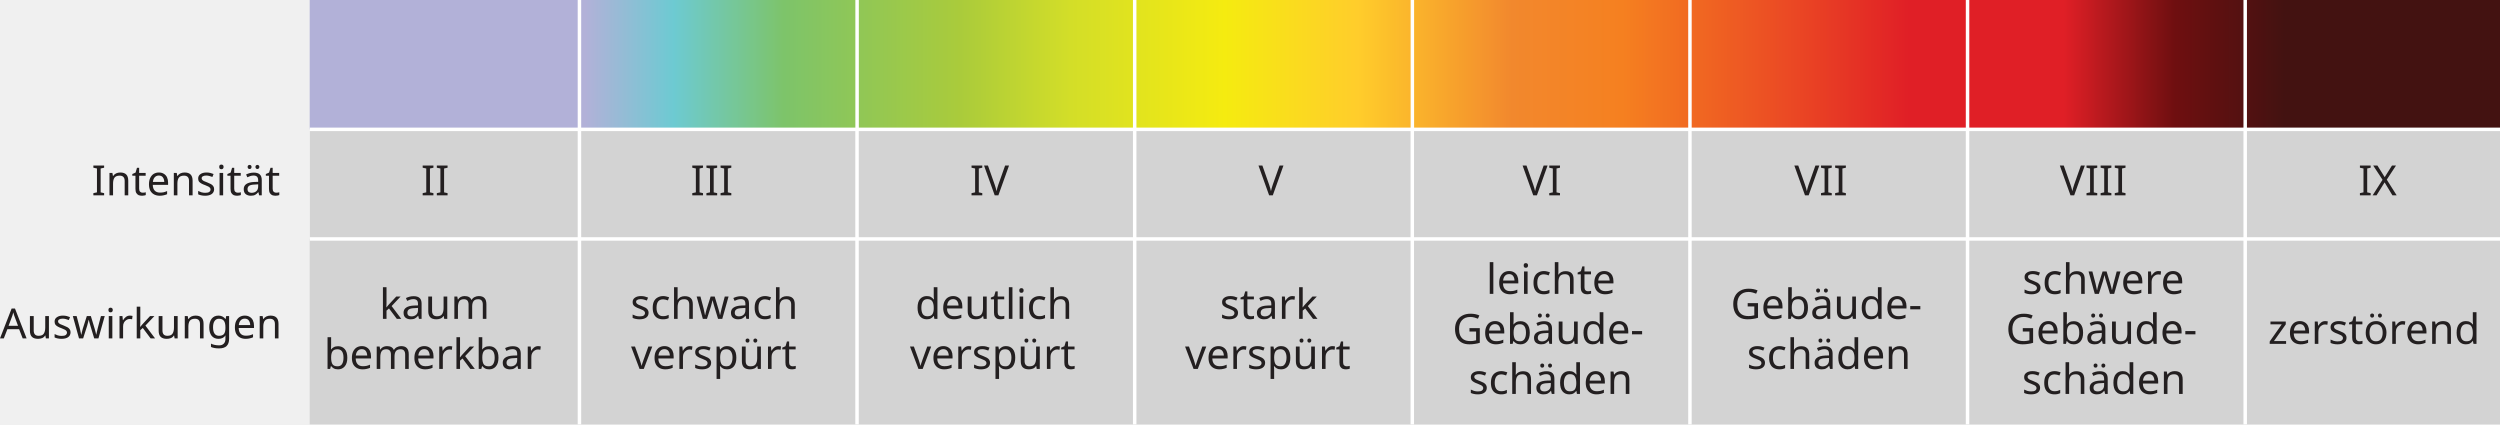
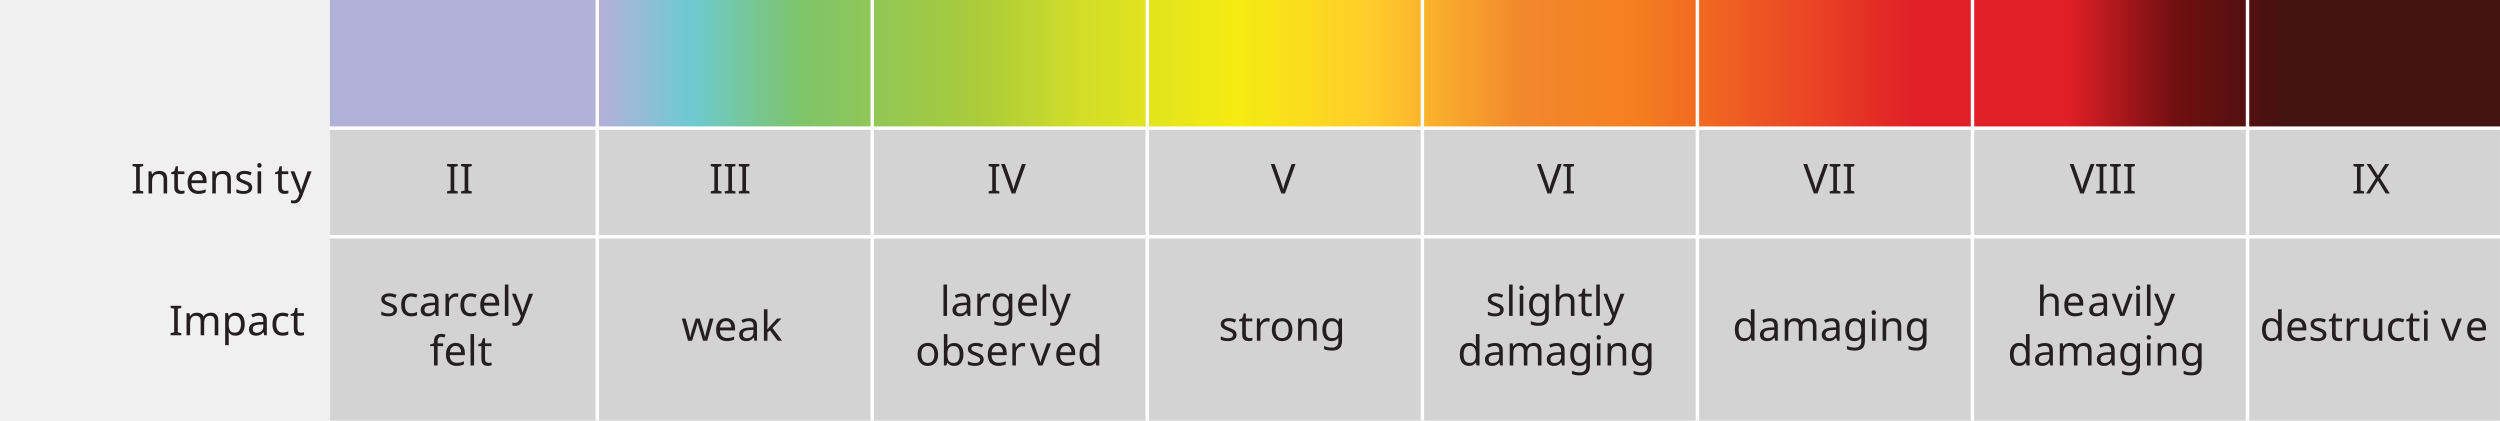
- <svg xmlns="http://www.w3.org/2000/svg" id="Layer_2" viewBox="0 0 359.7 61.06">
+ <svg xmlns="http://www.w3.org/2000/svg" id="Englisch" viewBox="0 0 363.07 61.06">
  <defs>
-     <style>
-             .cls-1,.cls-2{fill:none;}.cls-3{letter-spacing:0em;}.cls-4{fill:url(#linear-gradient);}.cls-5{clip-path:url(#clippath);}.cls-6{letter-spacing:0em;}.cls-7{fill:#d3d3d3;}.cls-8{fill:#231f20;font-family:Verdana,
-             Verdana;font-size:6px;}.cls-9{letter-spacing:0em;}.cls-10{letter-spacing:0em;}.cls-2{stroke:#fff;stroke-miterlimit:10;stroke-width:.5px;}</style>
+     <style>.cls-1,.cls-2{fill:none;}.cls-3{fill:url(#linear-gradient);}.cls-4{clip-path:url(#clippath);}.cls-5{letter-spacing:0em;}.cls-6{fill:#d3d3d3;}.cls-7{fill:#231f20;font-family:Verdana, Verdana;font-size:6px;}.cls-8{letter-spacing:0em;}.cls-9{letter-spacing:0em;}.cls-2{stroke:#fff;stroke-miterlimit:10;stroke-width:.5px;}</style>
    <clipPath id="clippath">
-       <rect class="cls-1" x="44.56" width="315.15" height="18.61" />
+       <rect class="cls-1" x="47.92" width="315.15" height="18.61" />
    </clipPath>
-     <linearGradient id="linear-gradient" x1="791.18" y1="547.55" x2="2012.39" y2="547.55" gradientTransform="translate(-159.61 -602.58) scale(.26 1.12)" gradientUnits="userSpaceOnUse">
+     <linearGradient id="linear-gradient" x1="794.54" y1="539.68" x2="2015.76" y2="539.68" gradientTransform="translate(-157.12 -593.78) scale(.26 1.12)" gradientUnits="userSpaceOnUse">
      <stop offset="0" stop-color="#b2b1d8" />
      <stop offset=".12" stop-color="#b2b1d8" />
      <stop offset=".16" stop-color="#6dcad2" />
      <stop offset=".21" stop-color="#7dc46a" />
      <stop offset=".29" stop-color="#aacb3b" />
      <stop offset=".34" stop-color="#d3de28" />
      <stop offset=".41" stop-color="#f5eb10" />
      <stop offset=".47" stop-color="#ffcd2b" />
      <stop offset=".54" stop-color="#f2882d" />
      <stop offset=".59" stop-color="#f58020" />
      <stop offset=".67" stop-color="#ea4624" />
      <stop offset=".72" stop-color="#e01f26" />
      <stop offset=".79" stop-color="#e01f26" />
      <stop offset=".84" stop-color="#6f0f10" />
      <stop offset=".89" stop-color="#431211" />
    </linearGradient>
  </defs>
-   <g id="Layer_1-2">
-     <text class="cls-8" transform="translate(13.2 28.1)">
-       <tspan x="0" y="0">Intensität</tspan>
-     </text>
-     <text class="cls-8" transform="translate(0 48.69)">
-       <tspan class="cls-9" x="0" y="0">Auswirkungen</tspan>
-     </text>
-     <g class="cls-5">
-       <rect class="cls-4" x="44.56" width="315.15" height="18.61" />
-     </g>
-     <rect class="cls-7" x="44.59" y="18.61" width="315.11" height="15.77" />
-     <g>
-       <line class="cls-2" x1="323.04" y1="0" x2="323.04" y2="18.61" />
-       <line class="cls-2" x1="83.37" y1="0" x2="83.37" y2="18.61" />
-       <line class="cls-2" x1="123.32" y1="0" x2="123.32" y2="18.61" />
-       <line class="cls-2" x1="163.26" y1="0" x2="163.26" y2="18.61" />
-       <line class="cls-2" x1="243.15" y1="0" x2="243.15" y2="18.61" />
-       <line class="cls-2" x1="283.09" y1="0" x2="283.09" y2="18.61" />
-       <line class="cls-2" x1="203.21" y1="0" x2="203.21" y2="18.61" />
-     </g>
-     <rect class="cls-7" x="44.56" y="34.38" width="315.15" height="26.68" />
-     <text class="cls-8" transform="translate(54.58 45.88)">
-       <tspan x="0" y="0">kaum</tspan>
-       <tspan x="-7.97" y="7.2">bemerkbar</tspan>
-     </text>
-     <text class="cls-8" transform="translate(90.71 45.88)">
-       <tspan x="0" y="0">schwach</tspan>
-       <tspan class="cls-6" x=".09" y="7.2">verspürt</tspan>
-     </text>
-     <text class="cls-8" transform="translate(131.69 45.88)">
-       <tspan x="0" y="0">deutlich</tspan>
-       <tspan class="cls-6" x="-.76" y="7.2">verspürt</tspan>
-     </text>
-     <text class="cls-8" transform="translate(175.52 45.88)">
-       <tspan x="0" y="0">stark</tspan>
-       <tspan class="cls-6" x="-5.01" y="7.2">verspürt</tspan>
-     </text>
-     <text class="cls-8" transform="translate(213.83 42.28)">
-       <tspan x="0" y="0">leichte</tspan>
-       <tspan x="-4.84" y="7.2">Gebäude-</tspan>
-       <tspan x="-2.52" y="14.4">schäden</tspan>
-     </text>
-     <text class="cls-8" transform="translate(249.02 45.88)">
-       <tspan x="0" y="0">Gebäude-</tspan>
-       <tspan x="2.32" y="7.2">schäden</tspan>
-     </text>
-     <text class="cls-8" transform="translate(290.98 42.28)">
-       <tspan x="0" y="0">schwere</tspan>
-       <tspan x="-2.38" y="7.2">Gebäude-</tspan>
-       <tspan x="-.06" y="14.4">schäden</tspan>
-     </text>
-     <text class="cls-8" transform="translate(326.33 49.48)">
-       <tspan class="cls-3" x="0" y="0">zerstörend</tspan>
-     </text>
-     <text class="cls-8" transform="translate(60.58 28.1)">
-       <tspan x="0" y="0">II</tspan>
-     </text>
-     <text class="cls-8" transform="translate(99.37 28.1)">
-       <tspan x="0" y="0">III</tspan>
-     </text>
-     <text class="cls-8" transform="translate(139.55 28.1)">
-       <tspan x="0" y="0">IV</tspan>
-     </text>
-     <text class="cls-8" transform="translate(181.07 28.1)">
-       <tspan x="0" y="0">V</tspan>
-     </text>
-     <text class="cls-8" transform="translate(219.07 28.1)">
-       <tspan x="0" y="0">VI</tspan>
-     </text>
-     <text class="cls-8" transform="translate(258.17 28.1)">
-       <tspan x="0" y="0">VII</tspan>
-     </text>
-     <text class="cls-8" transform="translate(296.37 28.1)">
-       <tspan x="0" y="0">VIII</tspan>
-     </text>
-     <text class="cls-8" transform="translate(339.31 28.1)">
-       <tspan x="0" y="0">IX</tspan>
-     </text>
-     <g>
-       <line class="cls-2" x1="323.04" y1="18.61" x2="323.04" y2="61.06" />
-       <line class="cls-2" x1="83.37" y1="18.61" x2="83.37" y2="61.06" />
-       <line class="cls-2" x1="123.31" y1="18.61" x2="123.31" y2="61.06" />
-       <line class="cls-2" x1="163.26" y1="18.61" x2="163.26" y2="61.06" />
-       <line class="cls-2" x1="243.15" y1="18.61" x2="243.15" y2="61.06" />
-       <line class="cls-2" x1="283.09" y1="18.61" x2="283.09" y2="61.06" />
-       <line class="cls-2" x1="203.2" y1="18.61" x2="203.2" y2="61.06" />
-     </g>
-     <line class="cls-2" x1="359.7" y1="18.61" x2="44.56" y2="18.61" />
-     <line class="cls-2" x1="359.7" y1="34.38" x2="44.57" y2="34.38" />
+   <text class="cls-7" transform="translate(19.02 28.1)">
+     <tspan x="0" y="0">Intensi</tspan>
+     <tspan class="cls-9" x="20.83" y="0">t</tspan>
+     <tspan x="23.17" y="0">y</tspan>
+   </text>
+   <text class="cls-7" transform="translate(24.54 48.69)">
+     <tspan x="0" y="0">Impact</tspan>
+   </text>
+   <g class="cls-4">
+     <rect class="cls-3" x="47.92" width="315.15" height="18.61" />
  </g>
+   <rect class="cls-6" x="47.95" y="18.61" width="315.11" height="15.77" />
+   <g>
+     <line class="cls-2" x1="326.4" y1="0" x2="326.4" y2="18.61" />
+     <line class="cls-2" x1="86.74" y1="0" x2="86.74" y2="18.61" />
+     <line class="cls-2" x1="126.68" y1="0" x2="126.68" y2="18.61" />
+     <line class="cls-2" x1="166.63" y1="0" x2="166.63" y2="18.61" />
+     <line class="cls-2" x1="246.51" y1="0" x2="246.51" y2="18.61" />
+     <line class="cls-2" x1="286.46" y1="0" x2="286.46" y2="18.61" />
+     <line class="cls-2" x1="206.57" y1="0" x2="206.57" y2="18.61" />
+   </g>
+   <rect class="cls-6" x="47.95" y="34.38" width="315.11" height="26.68" />
+   <text class="cls-7" transform="translate(55.06 45.88)">
+     <tspan x="0" y="0">scarcely</tspan>
+     <tspan x="7.31" y="7.2">felt</tspan>
+   </text>
+   <text class="cls-7" transform="translate(98.96 49.48)">
+     <tspan x="0" y="0">weak</tspan>
+   </text>
+   <text class="cls-7" transform="translate(136.5 45.88)">
+     <tspan x="0" y="0">largely</tspan>
+     <tspan x="-3.57" y="7.2">obser</tspan>
+     <tspan class="cls-5" x="13.08" y="7.2">v</tspan>
+     <tspan x="16.57" y="7.2">ed</tspan>
+   </text>
+   <text class="cls-7" transform="translate(176.98 49.48)">
+     <tspan x="0" y="0">strong</tspan>
+   </text>
+   <text class="cls-7" transform="translate(215.77 45.88)">
+     <tspan x="0" y="0">slightly</tspan>
+     <tspan x="-4.09" y="7.2">damaging</tspan>
+   </text>
+   <text class="cls-7" transform="translate(251.62 49.48)">
+     <tspan x="0" y="0">damaging</tspan>
+   </text>
+   <text class="cls-7" transform="translate(295.76 45.88)">
+     <tspan x="0" y="0">he</tspan>
+     <tspan class="cls-8" x="7.37" y="0">a</tspan>
+     <tspan x="10.93" y="0">vily</tspan>
+     <tspan x="-4.19" y="7.2">damaging</tspan>
+   </text>
+   <text class="cls-7" transform="translate(328.18 49.48)">
+     <tspan x="0" y="0">destructi</tspan>
+     <tspan class="cls-5" x="26.3" y="0">v</tspan>
+     <tspan x="29.79" y="0">e</tspan>
+   </text>
+   <text class="cls-7" transform="translate(64.69 28.1)">
+     <tspan x="0" y="0">II</tspan>
+   </text>
+   <text class="cls-7" transform="translate(102.99 28.1)">
+     <tspan x="0" y="0">III</tspan>
+   </text>
+   <text class="cls-7" transform="translate(143.35 28.1)">
+     <tspan x="0" y="0">IV</tspan>
+   </text>
+   <text class="cls-7" transform="translate(184.55 28.1)">
+     <tspan x="0" y="0">V</tspan>
+   </text>
+   <text class="cls-7" transform="translate(223.21 28.1)">
+     <tspan x="0" y="0">VI</tspan>
+   </text>
+   <text class="cls-7" transform="translate(261.89 28.1)">
+     <tspan x="0" y="0">VII</tspan>
+   </text>
+   <text class="cls-7" transform="translate(300.58 28.1)">
+     <tspan x="0" y="0">VIII</tspan>
+   </text>
+   <text class="cls-7" transform="translate(341.55 28.1)">
+     <tspan x="0" y="0">IX</tspan>
+   </text>
+   <g>
+     <line class="cls-2" x1="326.4" y1="18.61" x2="326.4" y2="61.06" />
+     <line class="cls-2" x1="86.74" y1="18.61" x2="86.74" y2="61.06" />
+     <line class="cls-2" x1="126.68" y1="18.61" x2="126.68" y2="61.06" />
+     <line class="cls-2" x1="166.62" y1="18.61" x2="166.62" y2="61.06" />
+     <line class="cls-2" x1="246.51" y1="18.61" x2="246.51" y2="61.06" />
+     <line class="cls-2" x1="286.46" y1="18.61" x2="286.46" y2="61.06" />
+     <line class="cls-2" x1="206.57" y1="18.61" x2="206.57" y2="61.06" />
+   </g>
+   <line class="cls-2" x1="363.07" y1="18.61" x2="47.92" y2="18.61" />
+   <line class="cls-2" x1="363.07" y1="34.38" x2="47.94" y2="34.38" />
</svg>
